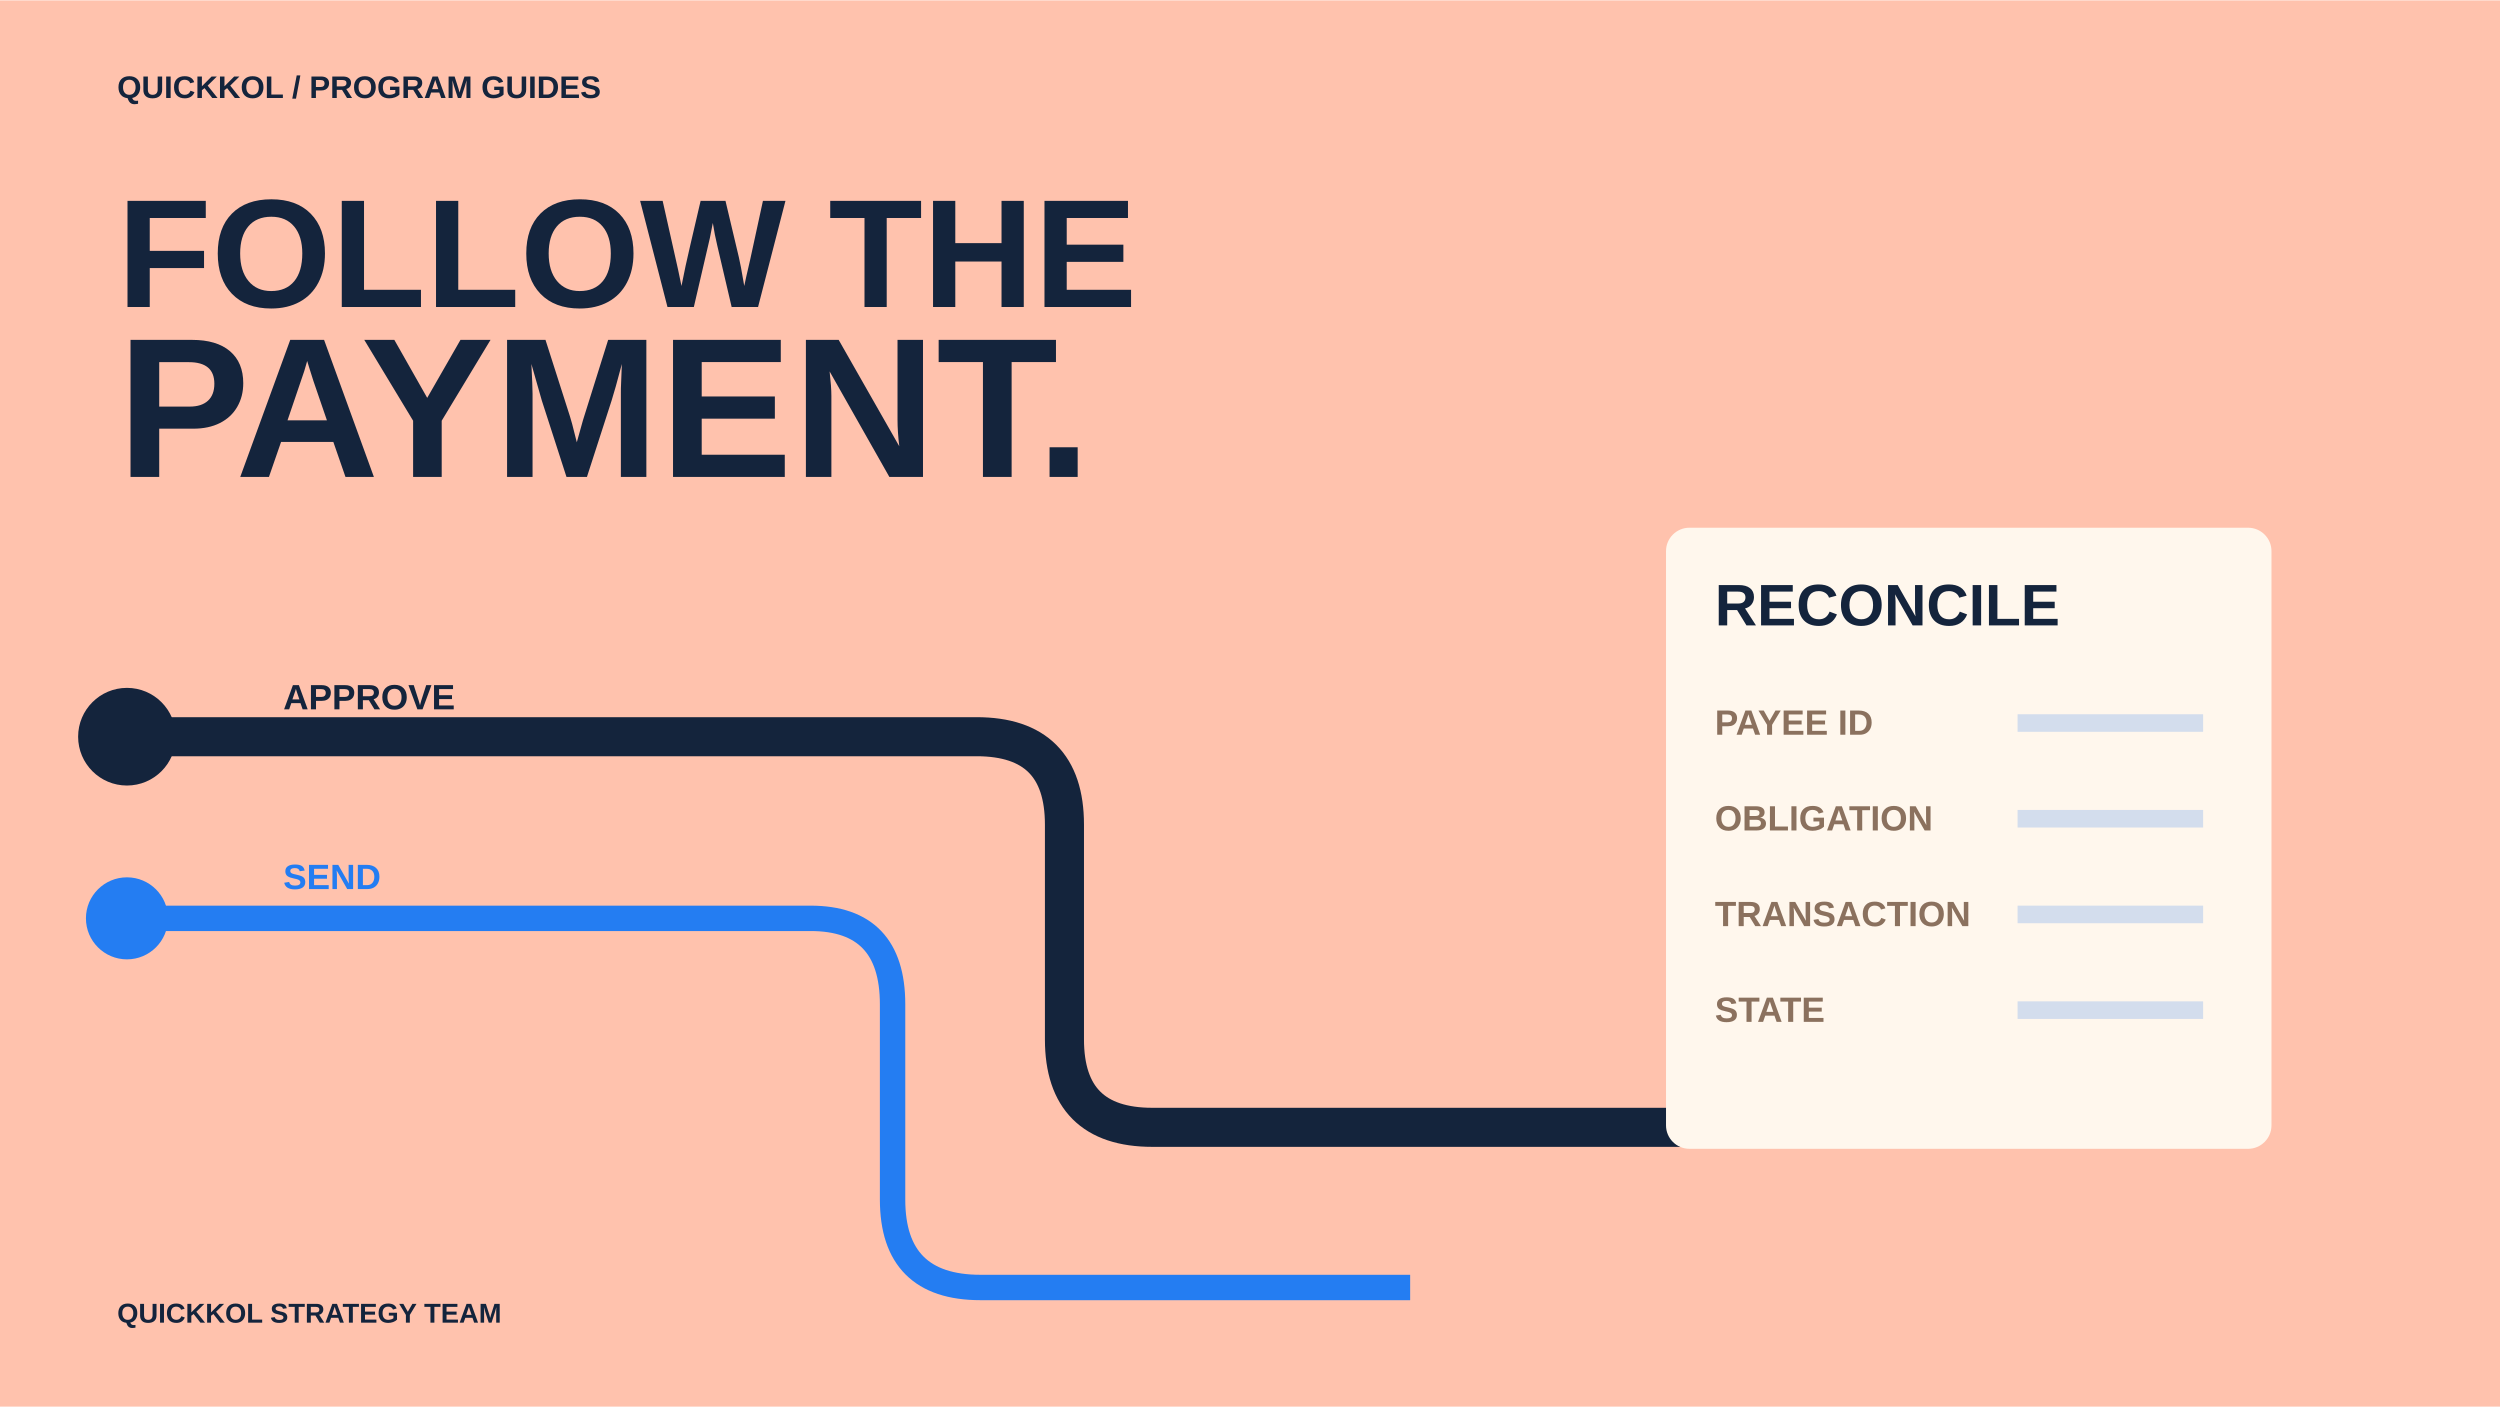
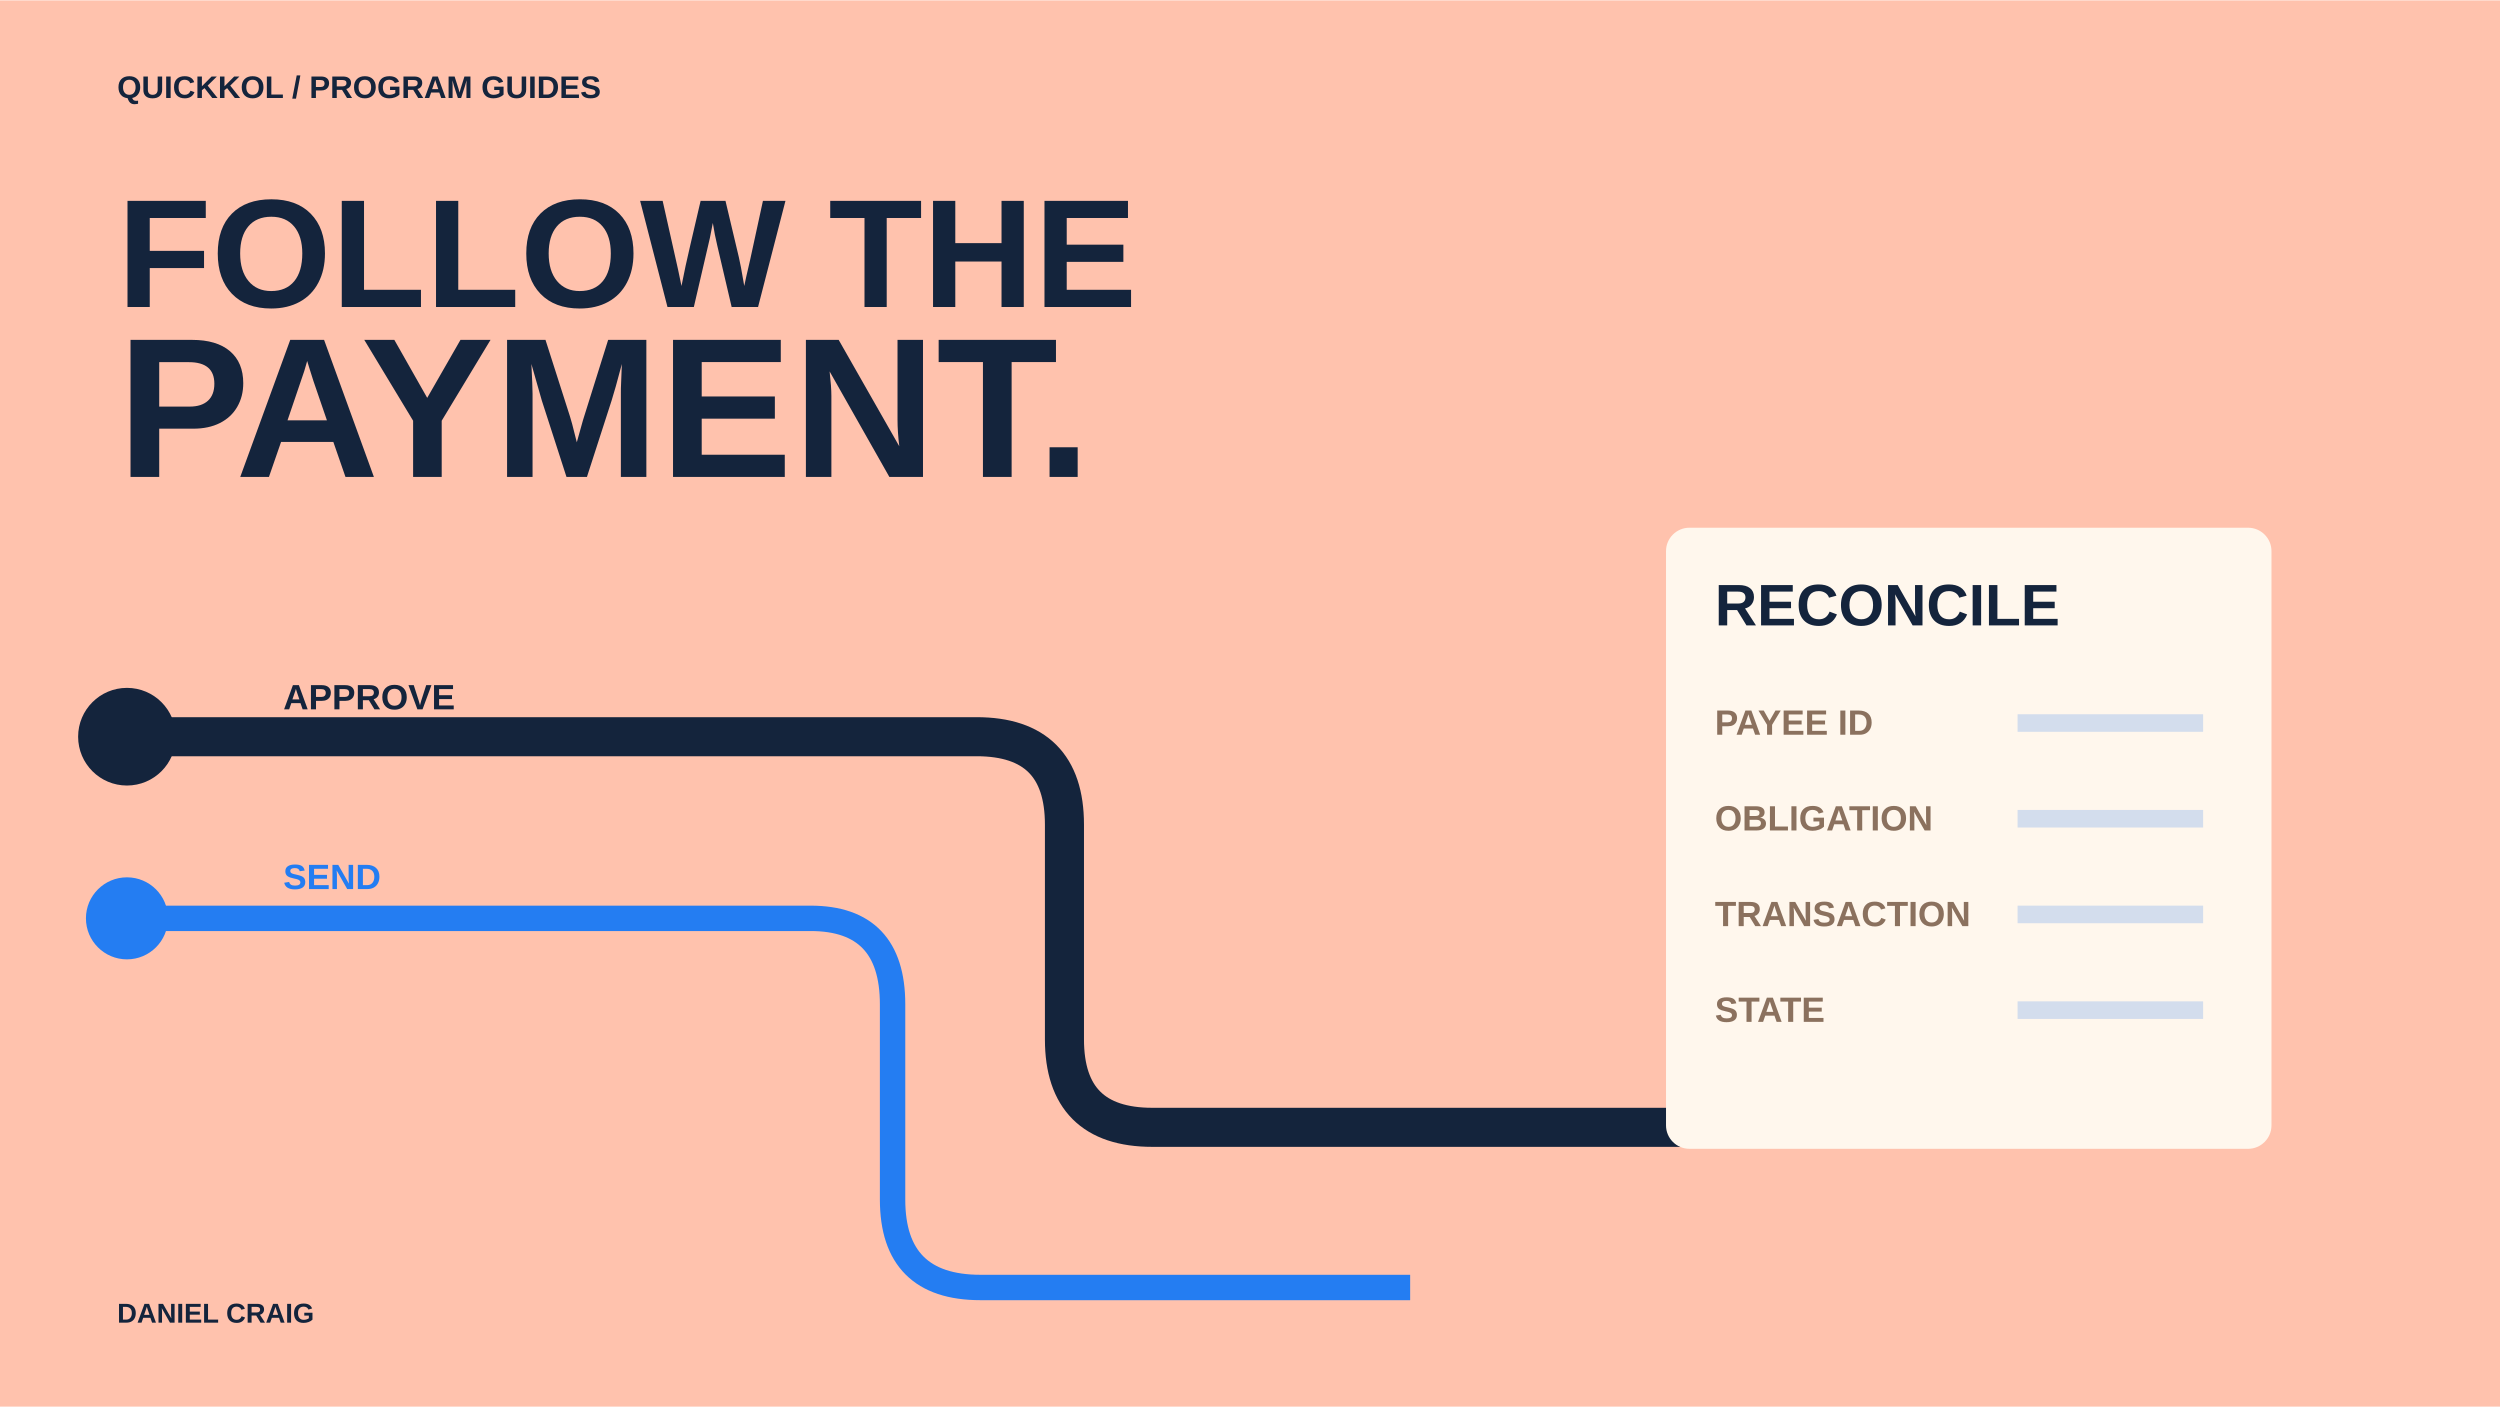
<svg xmlns="http://www.w3.org/2000/svg" width="1672" height="941" viewBox="0 0 1280 720" role="img">
  <rect width="1280" height="720" fill="#ffc2ad" />
  <text x="60" y="50" font-family="Arial,Helvetica,sans-serif" font-size="16" fill="#14243c" font-weight="700">QUICKKOL / PROGRAM GUIDES</text>
  <text x="60" y="157" font-family="Arial,Helvetica,sans-serif" font-size="79" fill="#14243c" font-weight="900">FOLLOW THE</text>
  <text x="60" y="244" font-family="Arial,Helvetica,sans-serif" font-size="102" fill="#14243c" font-weight="900">PAYMENT.</text>
  <g transform="translate(65 330)">
    <path d="M0 47h435q45 0 45 45v110q0 45 45 45h290" fill="none" stroke="#14243c" stroke-width="20" />
    <path d="M0 140h350q42 0 42 44v100q0 45 45 45h220" fill="none" stroke="#247df2" stroke-width="13" />
    <circle cx="0" cy="47" r="25" fill="#14243c" />
    <circle cx="0" cy="140" r="21" fill="#247df2" />
    <g transform="translate(788 -60)">
      <rect width="310" height="318" rx="12" fill="#fff7ed" />
      <text x="25" y="50" font-family="Arial,Helvetica,sans-serif" font-size="30" fill="#14243c" font-weight="900">RECONCILE</text>
      <text x="25" y="106" font-family="Arial,Helvetica,sans-serif" font-size="18" fill="#8b715e" font-weight="700">PAYEE ID</text>
      <path d="M180 100h95" stroke="#d3dded" stroke-width="9" />
      <text x="25" y="155" font-family="Arial,Helvetica,sans-serif" font-size="18" fill="#8b715e" font-weight="700">OBLIGATION</text>
      <path d="M180 149h95" stroke="#d3dded" stroke-width="9" />
      <text x="25" y="204" font-family="Arial,Helvetica,sans-serif" font-size="18" fill="#8b715e" font-weight="700">TRANSACTION</text>
      <path d="M180 198h95" stroke="#d3dded" stroke-width="9" />
      <text x="25" y="253" font-family="Arial,Helvetica,sans-serif" font-size="18" fill="#8b715e" font-weight="700">STATE</text>
      <path d="M180 247h95" stroke="#d3dded" stroke-width="9" />
    </g>
    <text x="80" y="33" font-family="Arial,Helvetica,sans-serif" font-size="18" fill="#14243c" font-weight="700">APPROVE</text>
    <text x="80" y="125" font-family="Arial,Helvetica,sans-serif" font-size="18" fill="#247df2" font-weight="700">SEND</text>
  </g>
-   <text x="60" y="677" font-family="Arial,Helvetica,sans-serif" font-size="14" fill="#14243c" font-weight="700">QUICKKOL STRATEGY TEAM</text>
+   <text x="60" y="677" font-family="Arial,Helvetica,sans-serif" font-size="14" fill="#14243c" font-weight="700">DANIEL CRAIG</text>
</svg>
